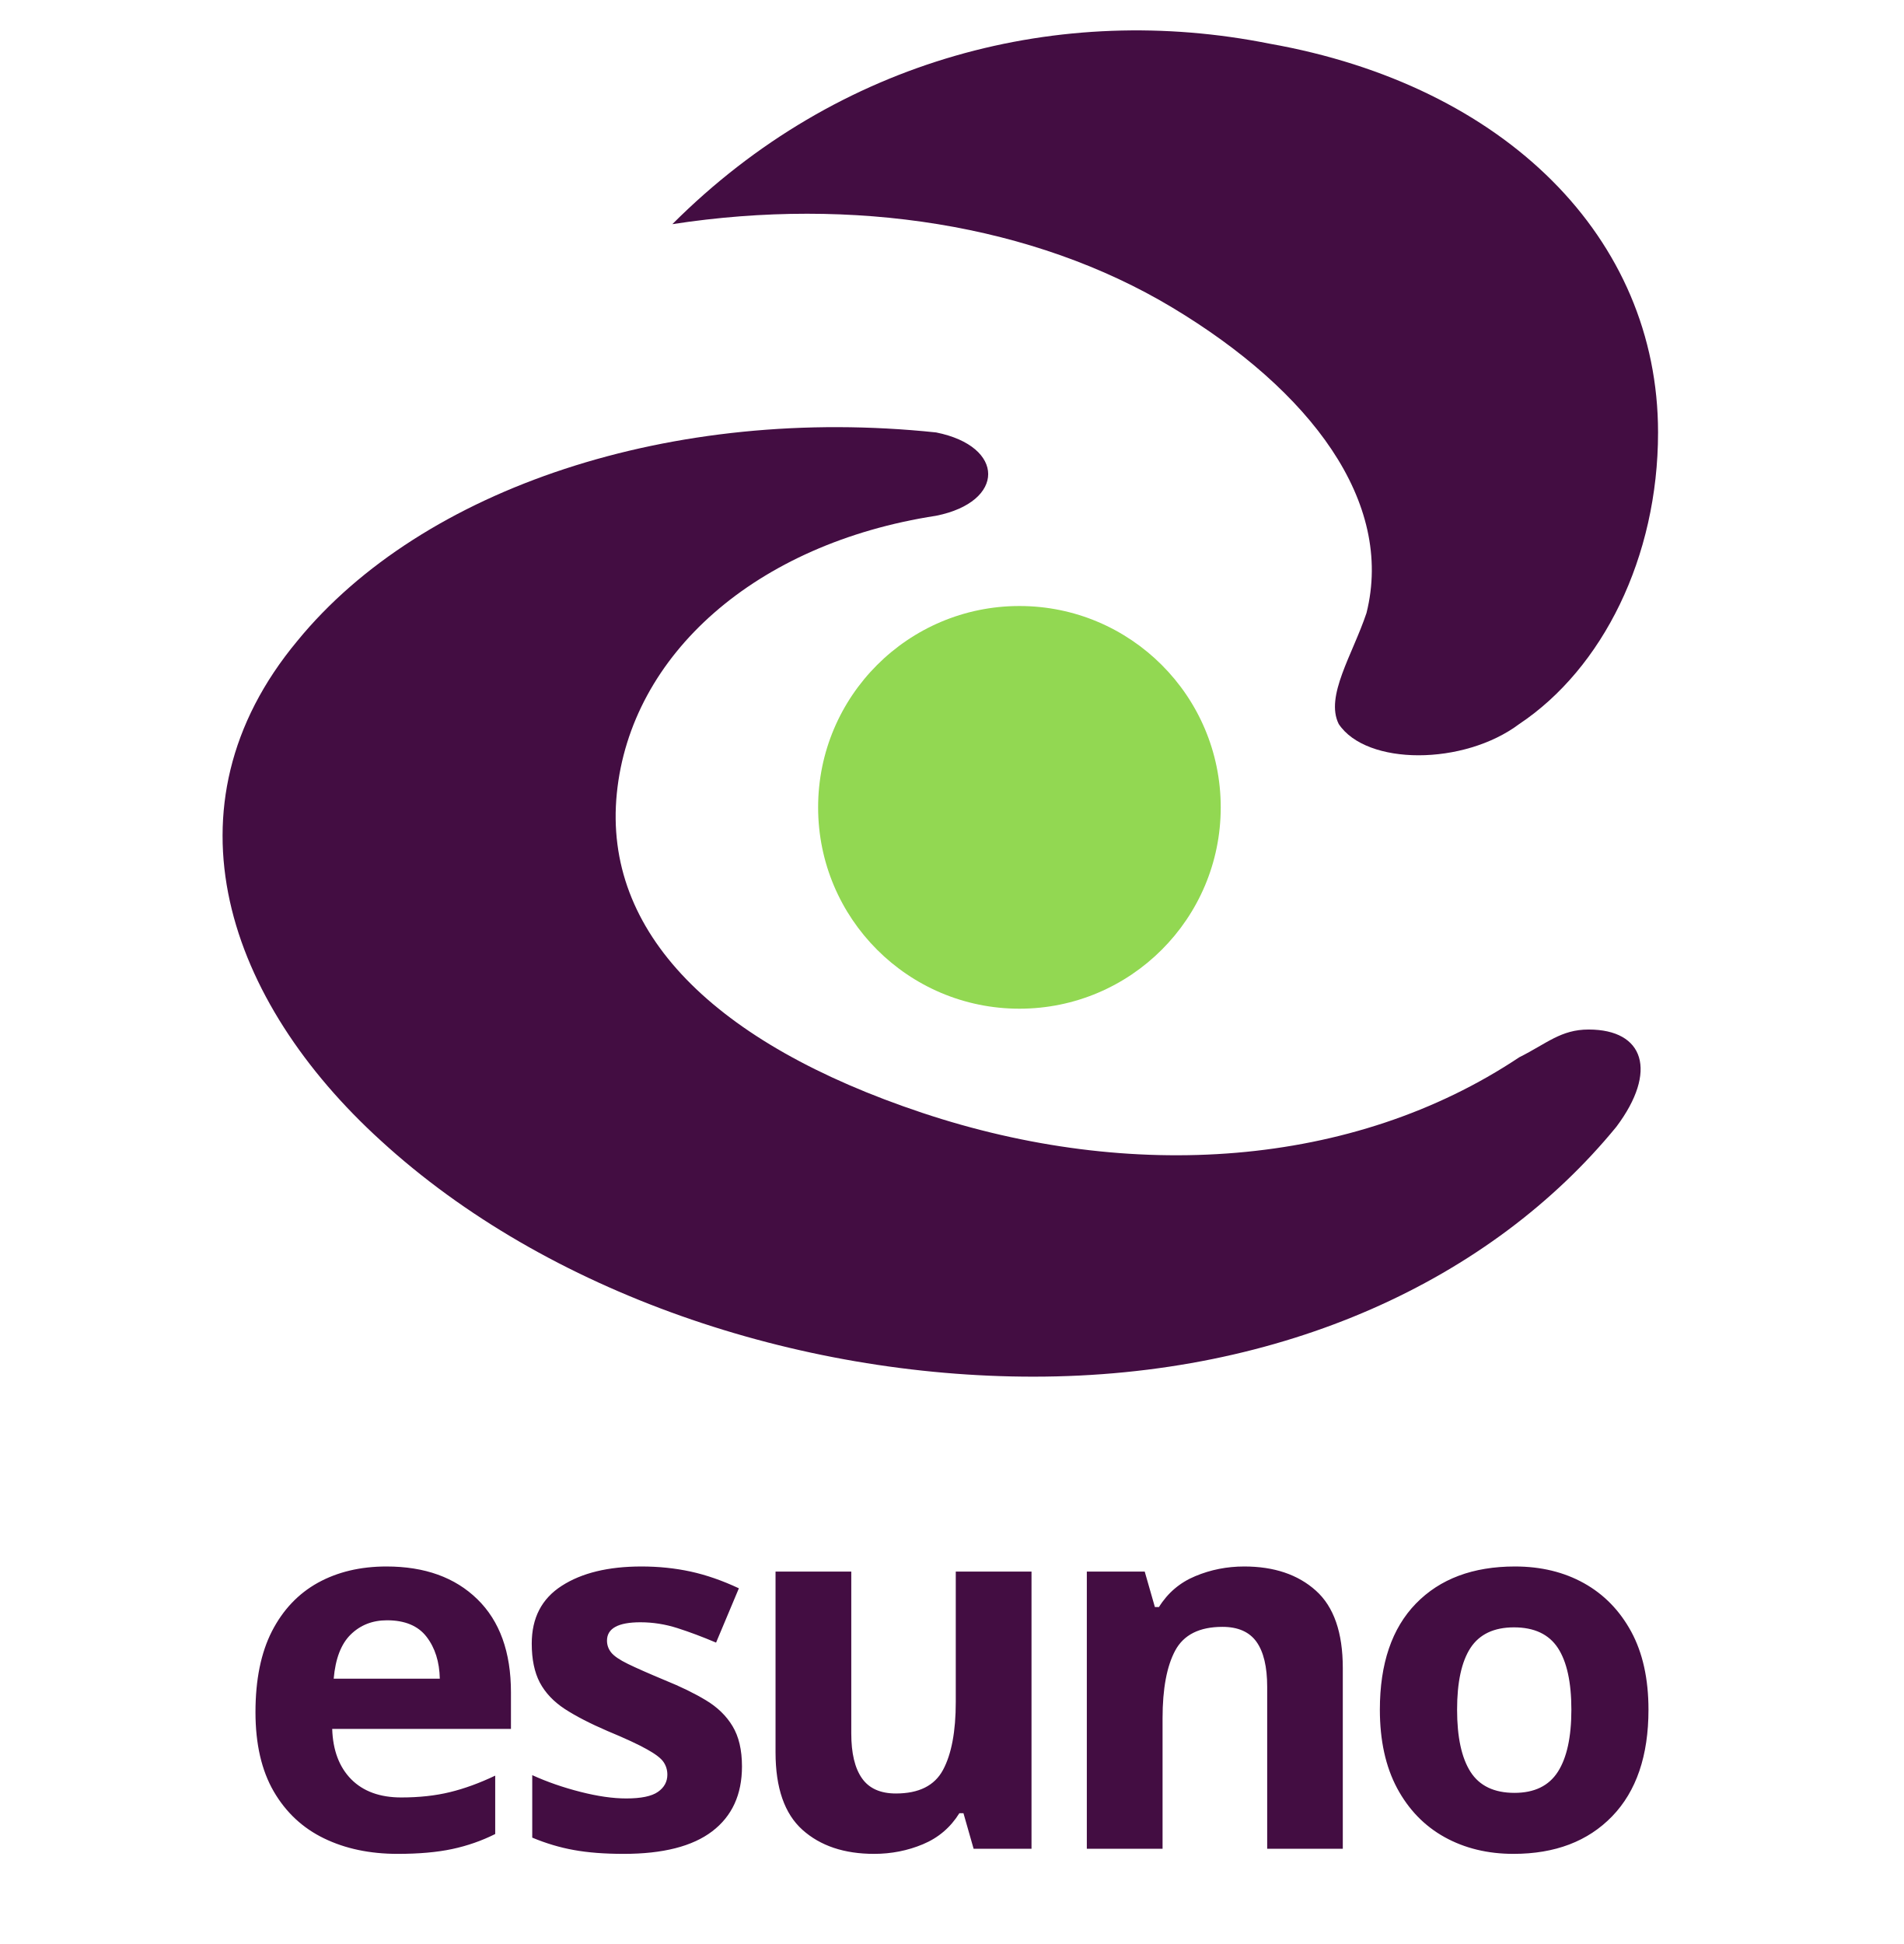
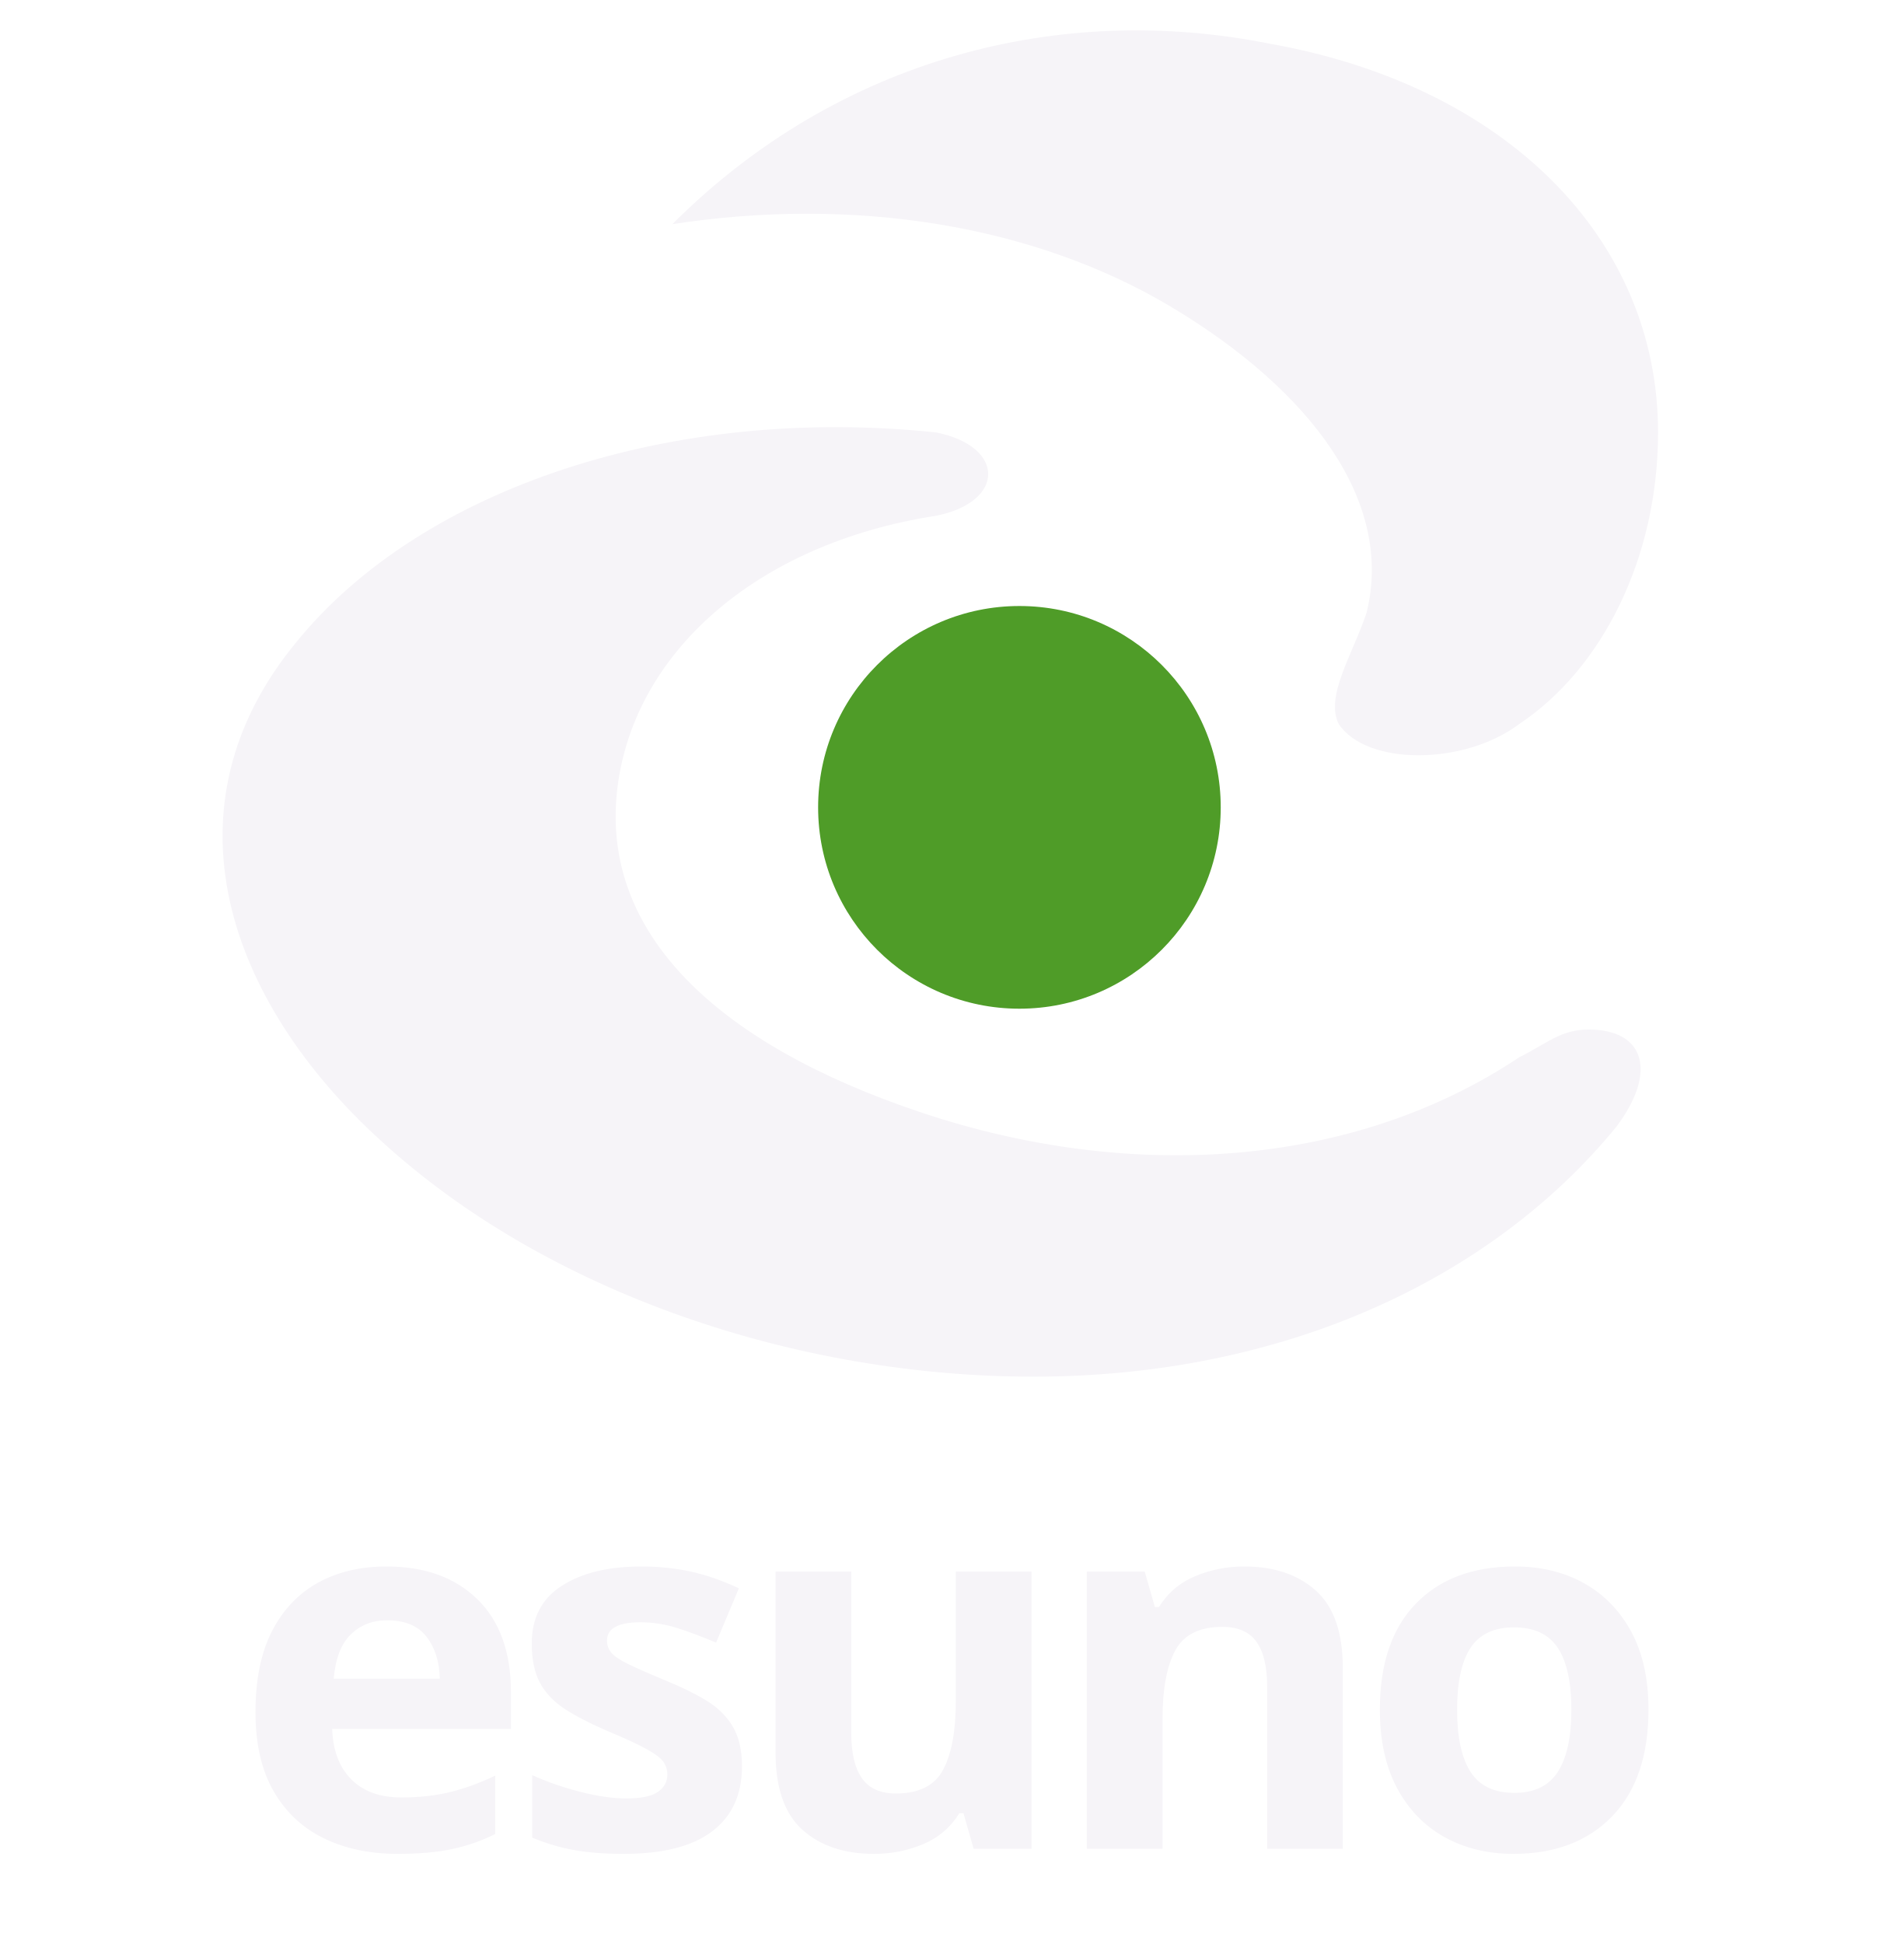
<svg xmlns="http://www.w3.org/2000/svg" viewBox="0 0 240 245" role="img" aria-labelledby="title">
  <g transform="translate(27 2) scale(1.75)">
-     <path fill="#430d42" d="M33 15C45 3 61-1 76 2c17 3 28 14 28 28 0 9-4 17-10 21-4 3-11 3-13 0-1-2 1-5 2-8 2-8-4-16-14-22C59 15 46 13 33 15Z" />
-     <path fill="#430d42" d="M52 30C33 28 15 34 6 45-4 57 1 71 12 81c12 11 30 17 47 17 18 0 33-7 42-18 3-4 2-7-2-7-2 0-3 1-5 2-12 8-28 9-43 4C36 74 28 66 29 56c1-10 10-18 23-20 5-1 5-5 0-6Z" />
-     <circle cx="58" cy="57" r="14.5" fill="#92d852" />
+     <path fill="#f6f4f8" d="M33 15C45 3 61-1 76 2c17 3 28 14 28 28 0 9-4 17-10 21-4 3-11 3-13 0-1-2 1-5 2-8 2-8-4-16-14-22C59 15 46 13 33 15Z" />
+     <path fill="#f6f4f8" d="M52 30C33 28 15 34 6 45-4 57 1 71 12 81c12 11 30 17 47 17 18 0 33-7 42-18 3-4 2-7-2-7-2 0-3 1-5 2-12 8-28 9-43 4C36 74 28 66 29 56c1-10 10-18 23-20 5-1 5-5 0-6Z" />
+     <circle cx="58" cy="57" r="14.5" fill="#4f9c28" />
  </g>
-   <text x="120" y="233" fill="#430d42" font-family="system-ui, sans-serif" font-size="64" font-weight="800" letter-spacing="-3" text-anchor="middle">esuno</text>
+   <text x="120" y="233" fill="#f6f4f8" font-family="system-ui, sans-serif" font-size="64" font-weight="800" letter-spacing="-3" text-anchor="middle">esuno</text>
</svg>
